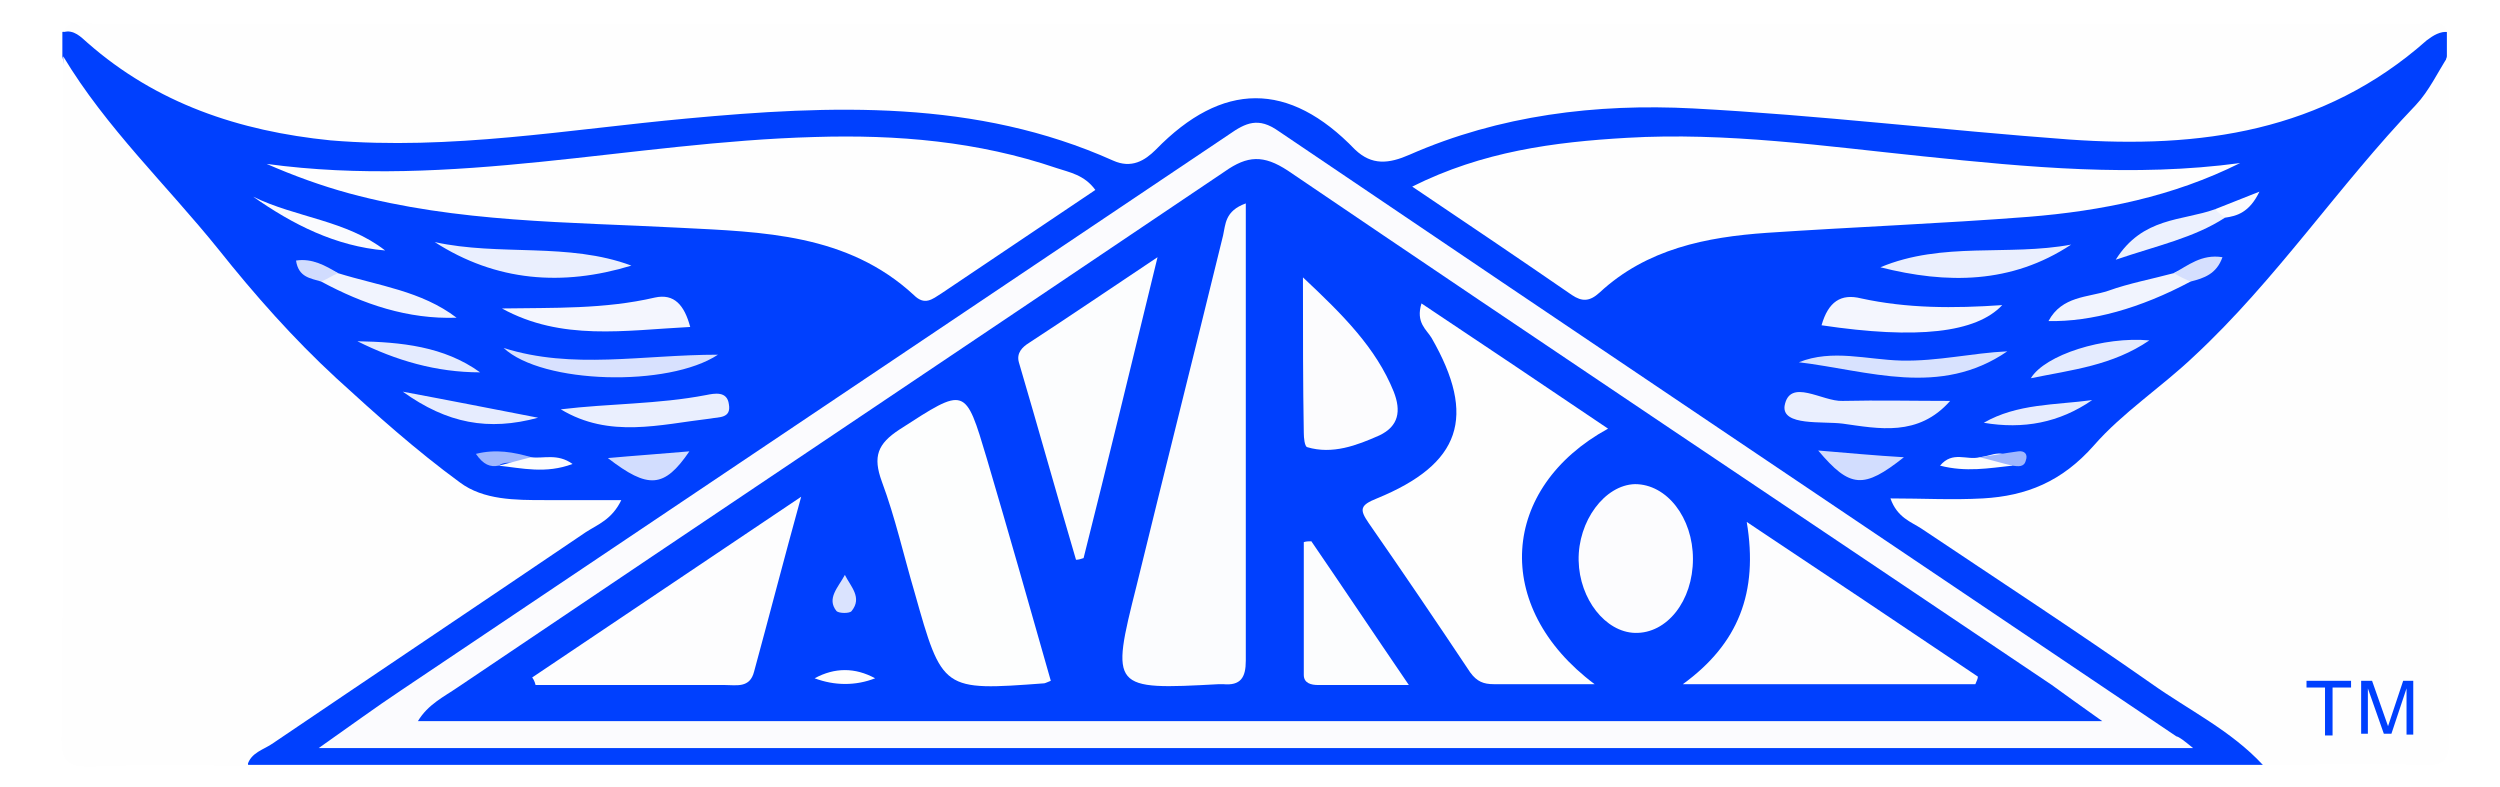
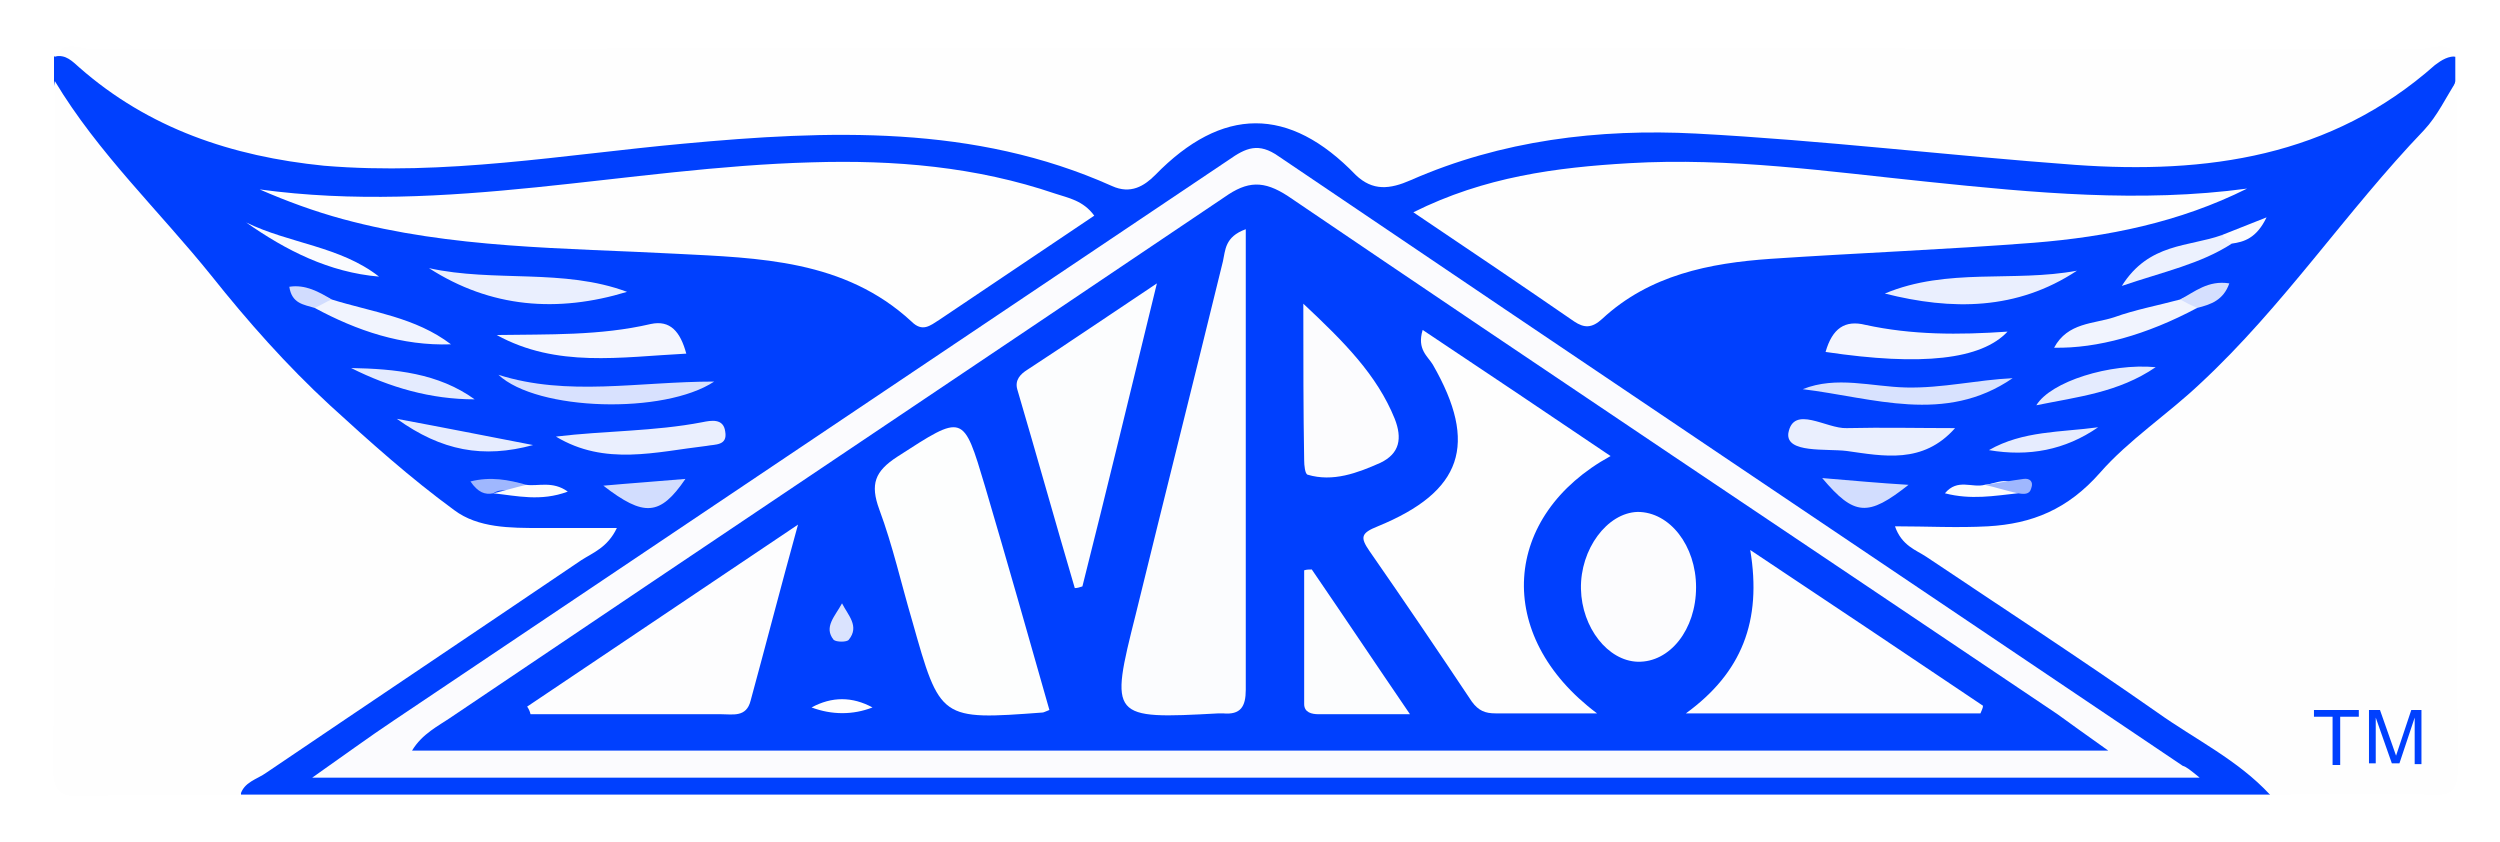
- <svg xmlns="http://www.w3.org/2000/svg" viewBox="-4.72 2.20 297.44 93.60">
+ <svg xmlns="http://www.w3.org/2000/svg" viewBox="-3.68 -0.68 295.36 99.36">
  <style>.st0{fill:#0040fe}.st1{fill:#fefefe}.st3{fill:#f4f6fe}.st4{fill:#eaeffe}.st9{fill:#fafbfe}.st13{fill:#9fb7fe}.st14{fill:#fcfdfe}</style>
  <path d="M264.5 93.2H24.8c-.8-3.3 1.9-4.4 3.9-5.8 11.3-8.2 23.2-15.7 35-23.7-4-.3-7.9.2-11.6-1.1-1.8-.6-3.6-1.3-5.1-2.5-13-10.2-24.4-22.2-34.4-35.4-1-1.3-1.9-2.6-3.1-3.6-3.9-3.2-5.9-7.4-6.8-12.2V6c3.1-.7 5.5.9 7.8 2.4 11.3 7.6 23.9 8.9 37 8.3 12.7-.6 25.3-2.5 38.1-3.4 14-1 27.7.1 40.9 4.9 2.7 1 4.9-.1 7.1-1.5 11.3-7.6 10.5-7.6 21.8 0 2.8 1.9 5.4 2.3 8.5 1.1 16.1-6 32.8-5.5 49.5-3.6 10.6 1.2 21.2 2.7 31.9 2.9 11.8.2 23.5-1.6 33.7-8.9 2.1-1.5 4.5-3 7.4-2.2v2.9c-.9 4.8-3.5 8.5-6.7 12.3-5 6-10.1 11.8-15 17.9-4.6 5.7-9.8 10.9-15.7 15.2-1.4 1-2.9 2-4.1 3.3-3.7 4.3-8.6 5.9-14.1 6.1-1.7.1-3.5-.1-5.3.2 11.7 7.9 23.6 15.4 34.9 23.7 2.2 1.3 5 2.3 4.1 5.6z" class="st0" />
  <path d="M286.6 6c-1-.1-1.8.4-2.6 1-12.3 10.9-27 12.9-42.5 11.8-14.9-1.1-29.8-2.9-44.8-3.7-11.5-.6-23 .8-33.7 5.5-2.5 1.1-4.5 1.3-6.5-.6-7.9-8.2-15.8-8.1-23.7 0-1.3 1.3-2.9 2.3-5.1 1.3-16.3-7.3-33.5-6.6-50.7-5-14.1 1.3-28.1 3.8-42.4 2.6-10.9-1.1-20.7-4.4-28.9-11.6-.8-.7-1.6-1.6-2.9-1.3 1.1-2 2.9-.9 4.3-.9 91.7-.1 183.4-.1 275.2 0 1.4 0 3.2-1.1 4.3.9zM2.8 8.9c5.1 8.5 12.3 15.3 18.5 23 4.3 5.4 8.9 10.6 14 15.3 4.7 4.3 9.5 8.6 14.7 12.4 2.8 2.1 6.6 2.1 10.1 2.1h9.1c-1.1 2.3-2.8 2.9-4.2 3.8-12.4 8.4-24.8 16.7-37.2 25.1-1.1.8-2.7 1.1-3.1 2.7-6 0-12.1-.2-18.1.1-3.1.1-4.1-.3-4-3.8.3-27 .2-53.9.2-80.7zm261.7 84.3c-3.8-4.1-8.8-6.5-13.3-9.7-9-6.3-18.2-12.3-27.3-18.4-1.2-.8-2.9-1.3-3.7-3.6 3.8 0 7.4.2 11 0 5.2-.3 9.4-2 13.2-6.3 3.4-3.9 8-6.9 11.9-10.6 9.8-9.1 17.2-20.3 26.4-29.9 1.6-1.7 2.6-3.9 3.9-5.9 0 27-.1 54 .1 81 0 2.9-.6 3.6-3.4 3.4-6.3-.2-12.5 0-18.8 0z" class="st1" />
  <path fill="#fbfbfe" d="M256.2 91.2h-223c3.7-2.6 6.7-4.8 9.7-6.8 32.9-22.1 65.7-44.1 98.6-66.2 2-1.4 3.5-2.1 5.9-.4 35.6 24.1 71.2 48 106.8 72 .4.1.9.5 2 1.4z" />
  <path d="M125.6 24.8l-18.3 12.3c-1.1.7-2 1.5-3.3.2-7.9-7.3-18-7.5-27.8-8-13.2-.7-26.5-.6-39.4-4.1-3.3-.9-6.6-2.1-9.8-3.5 22 3 43.4-2.6 65.2-3.2 9.8-.3 19.4.5 28.8 3.7 1.5.5 3.3.8 4.6 2.6zm37.7-.4c8.4-4.2 16.9-5.3 25.5-5.8 11.9-.7 23.6 1 35.3 2.2 12.5 1.3 25.1 2.5 37.7.8-8 4-16.5 5.7-25.2 6.4-10.3.8-20.7 1.2-31.1 1.9-7.2.5-14.3 1.9-19.9 7.1-1.2 1.1-2.1 1.1-3.3.3-6.1-4.2-12.3-8.4-19-12.9z" class="st1" />
  <path d="M55 38.9c6.1-.1 12.2.1 18.2-1.3 2.3-.5 3.5.9 4.2 3.5-7.8.4-15.3 1.7-22.4-2.2z" class="st3" />
  <path d="M47 31c7.7 1.7 15.9 0 23.4 2.8-8.2 2.5-16.1 1.9-23.4-2.8zm172 3c7.4-3.1 15.2-1.3 22.7-2.7C234.6 36 226.9 36 219 34z" class="st4" />
  <path d="M212 40.9c.8-2.8 2.3-3.8 4.7-3.2 5.5 1.2 11 1.2 16.8.8-3.1 3.3-10.1 4.1-21.5 2.4z" class="st3" />
  <path d="M227.3 49.9c-3.8 4.3-8.5 3.3-12.8 2.7-2.4-.3-7.2.3-6.9-2.1.6-3.4 4.5-.5 6.9-.6 4.3-.1 8.5 0 12.8 0zM62 50.9c5.8-.7 11.6-.6 17.3-1.7 1-.2 2.5-.5 2.7 1.1.3 1.7-1.2 1.5-2.2 1.7-6 .7-12 2.4-17.8-1.1z" class="st4" />
  <path fill="#d8e2fe" d="M234.1 44c-8 5.5-16.5 2.3-24.8 1.3 4-1.6 8.1-.3 12.2-.2 4.3.1 8.4-.9 12.6-1.1z" />
  <path fill="#d8e1fe" d="M55.2 43.6c8.2 2.6 16.5.8 25.5.8-5.9 3.9-20.9 3.5-25.5-.8z" />
  <path fill="#f1f4fe" d="M255.9 35.7c-6 3.2-11.8 4.8-16.9 4.7 1.6-3 4.7-2.8 7.1-3.6 2.5-.9 5.2-1.4 7.8-2.1 1.1-.5 2-.8 2 1zm-220.4-1c4.8 1.5 9.9 2.1 14.1 5.3-5.8.2-11.1-1.6-16.1-4.3-.1-1.8.9-1.5 2-1z" />
  <path fill="#e4ebfe" d="M52.4 46.5c-5.2 0-10-1.4-14.6-3.7 5.2.1 10.3.6 14.6 3.7zM251 42.7c-4.4 3-9.2 3.5-14.1 4.5 1.7-2.8 8.7-5 14.1-4.5z" />
  <path d="M25.4 25.6c5.1 2.5 11.1 2.8 15.7 6.4-5.9-.5-11-3.1-15.7-6.4z" class="st9" />
  <path fill="#ecf1fe" d="M260 28.1c-3.7 2.4-8 3.3-13 5 3.2-5.1 7.9-4.6 11.8-6 .5.3 1.1.4 1.2 1z" />
  <path fill="#e6ecfe" d="M43.2 48.8c5.9 1.1 10.4 2 16.1 3.1-5.9 1.6-10.8.7-16.1-3.1zm201 1c-3.9 2.7-8.2 3.5-12.9 2.7 4-2.3 8.5-2.1 12.9-2.7z" />
  <path fill="#d2ddfe" d="M67.6 56.7c3.3-.3 6.3-.5 9.7-.8-3 4.4-4.9 4.5-9.7.8zm144-.9c3.6.3 6.8.6 10.2.8-4.8 3.8-6.4 3.7-10.2-.8z" />
  <path d="M54.6 57.6c-1 .2-1.8-.1-2.7-1.4 2.4-.6 4.5-.2 6.6.4-1 1.4-2.7.1-3.9 1z" class="st13" />
  <path d="M54.6 57.6c1.3-.3 2.6-.7 3.9-1 1.4.2 3.1-.5 4.9.8-3.2 1.2-6 .5-8.8.2zm180.1 0c-2.8.3-5.5.8-8.6 0 1.5-1.8 3.2-.6 4.7-1 1.4-.1 3.2-1.4 3.9 1z" class="st14" />
  <path fill="#d5dffe" d="M255.9 35.7c-.7-.3-1.3-.6-2-1 1.7-.9 3.3-2.3 5.8-1.9-.7 2-2.2 2.5-3.8 2.9z" />
  <path d="M234.7 57.6c-1.3-.3-2.6-.7-3.9-1 1.5-.2 3.1-.5 4.6-.7.7-.1 1.2.3.9 1.1-.2.8-.9.7-1.6.6z" class="st13" />
  <path fill="#d1dcfe" d="M35.5 34.7c-.7.3-1.3.7-2 1-1.3-.4-2.7-.5-3-2.5 1.9-.3 3.5.6 5 1.5z" />
  <path d="M260 28.1c-.4-.3-.8-.6-1.2-1 1.5-.6 3-1.2 5.3-2.1-1.2 2.5-2.7 2.9-4.1 3.1z" class="st9" />
  <path d="M245.4 88H45c1.2-2 3.1-2.9 4.7-4 30.4-20.5 60.9-40.9 91.3-61.4 2.7-1.9 4.6-2 7.5-.1 30.2 20.5 60.6 40.8 90.9 61.2 1.5 1.1 3.2 2.3 6 4.3z" class="st0" />
  <path d="M185 83.6h-12c-1.2 0-2-.3-2.8-1.4-4-6-8-11.9-12.1-17.8-1.1-1.6-1-2.1 1-2.9 10-4.1 11.9-9.7 6.5-19.1-.6-1-1.9-1.8-1.2-4.1 7.5 5 14.8 9.9 22.2 14.9-12.8 7-13.9 21.2-1.6 30.4z" class="st1" />
  <path fill="#fbfcfe" d="M143.5 26.4v54.4c0 2-.6 3-2.7 2.8h-.5c-12.8.7-12.9.6-9.8-11.7 3.4-13.9 6.9-27.8 10.3-41.7.3-1.3.2-2.9 2.7-3.8z" />
  <path fill="#fdfefe" d="M120.3 83.2c-.5.2-.7.3-.8.3-12.1.9-12.1.9-15.4-10.8-1.3-4.4-2.3-8.9-3.9-13.2-1.1-3-.5-4.5 2.1-6.2 7.9-5.1 7.8-5.2 10.4 3.5 2.6 8.8 5.1 17.6 7.6 26.4z" />
  <path fill="#fdfdfe" d="M230.3 83.6h-34.8c6.6-4.8 9-10.9 7.6-19.3 9.6 6.4 18.6 12.4 27.5 18.4 0 .3-.2.6-.3.9zm-171.7-.8c10.4-7 20.7-13.9 32-21.5-2.1 7.6-3.8 14.2-5.6 20.8-.5 2-2.1 1.6-3.5 1.6H59c-.1-.4-.2-.6-.4-.9z" />
  <path d="M133 32.8c-3.1 12.7-5.9 24.3-8.8 35.8-.3.1-.6.2-.9.2-2.3-7.8-4.5-15.7-6.8-23.5-.3-1.1.4-1.8 1.2-2.3 4.9-3.2 9.6-6.4 15.3-10.2z" class="st14" />
  <path fill="#fcfcfe" d="M196.7 68.7c0 5-3.1 8.9-6.9 8.8-3.5-.1-6.6-4-6.7-8.6-.1-4.7 3.1-9 6.7-9.1 3.8 0 6.9 4 6.9 8.9zm-46.4-33.5c4.8 4.5 8.7 8.4 10.8 13.6.9 2.3.6 4.1-1.7 5.2-2.7 1.2-5.6 2.3-8.6 1.4-.3-.1-.4-1.1-.4-1.7-.1-5.8-.1-11.6-.1-18.5z" />
  <path d="M151.3 66.6c3.7 5.4 7.3 10.8 11.6 17.1h-10.8c-.8 0-1.7-.2-1.7-1.2V66.7c.3-.1.6-.1.9-.1z" class="st14" />
  <path d="M92.2 82.9c2.4-1.3 4.8-1.3 7.2 0-2.3.9-4.8.9-7.2 0z" class="st1" />
  <path fill="#dae3fe" d="M95.8 70.6c.7 1.4 2.1 2.7.8 4.3-.2.3-1.5.3-1.8 0-1.2-1.5.2-2.8 1-4.3z" />
  <path d="M275 83.2v.8h-2.2v5.7h-.9V84h-2.2v-.8h5.3zm1.2 0h1.3l1.9 5.4 1.8-5.4h1.2v6.4h-.8v-5.5l-1.8 5.4h-.9l-1.9-5.4v5.4h-.8v-6.3z" class="st0" />
</svg>
